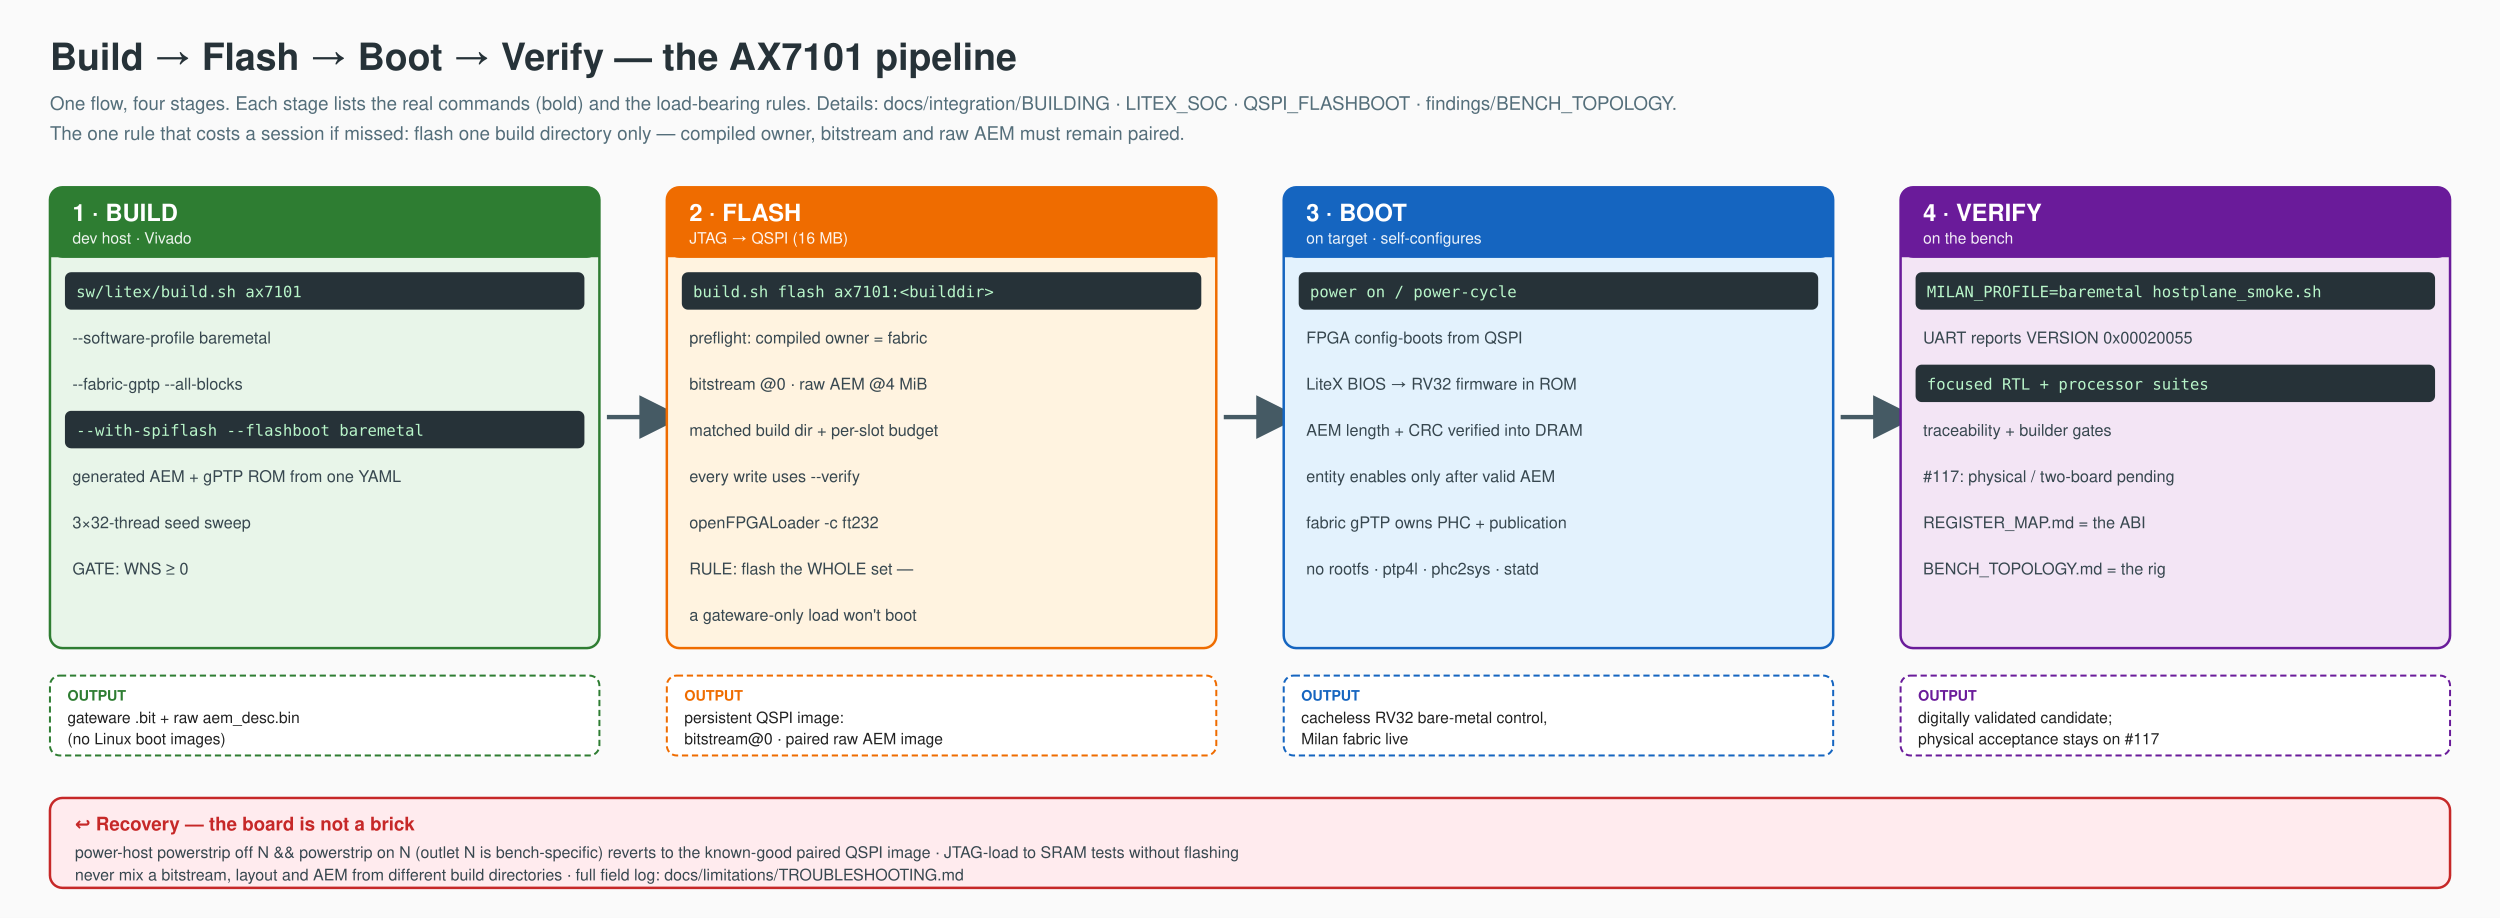
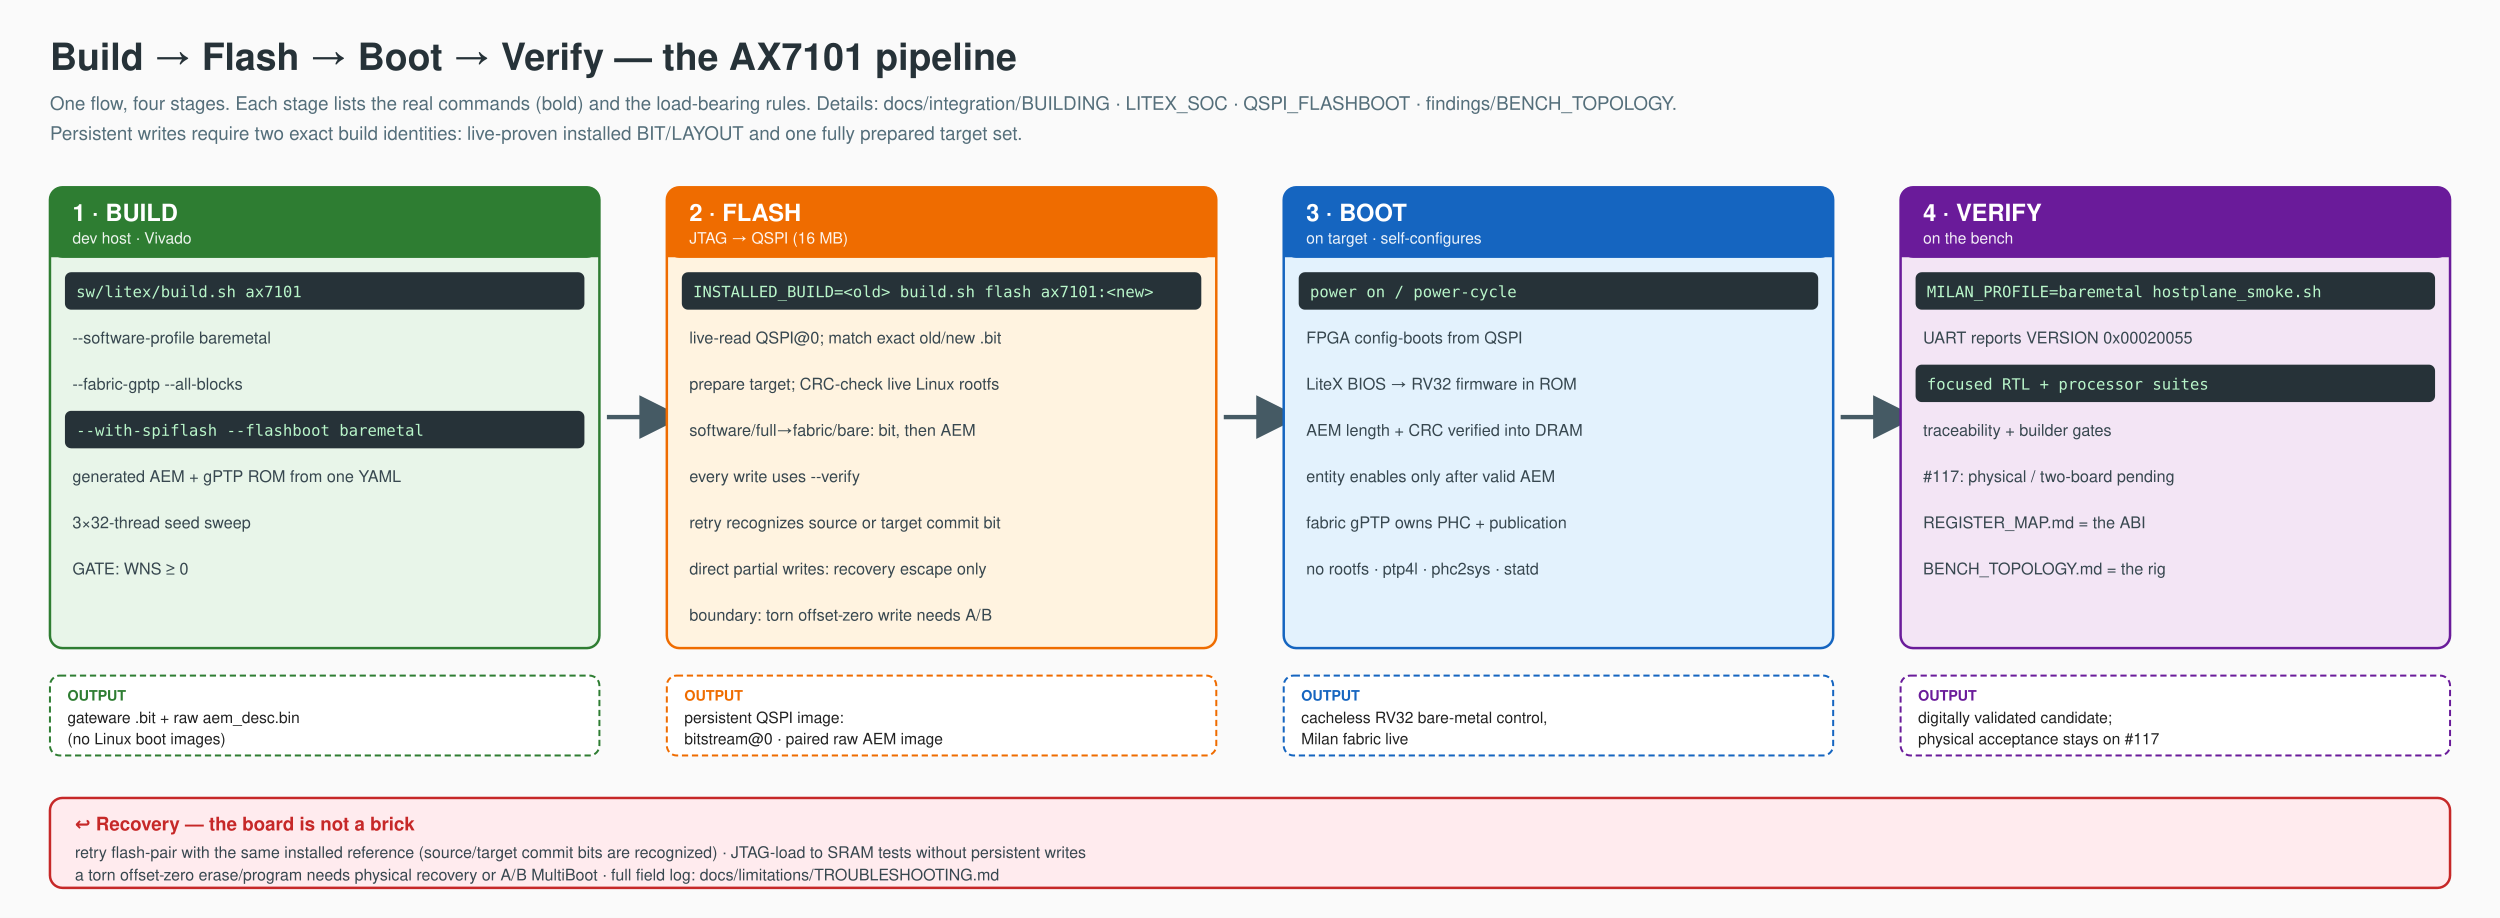
<svg xmlns="http://www.w3.org/2000/svg" width="2002" height="735" viewBox="0 0 2002 735" font-family="Helvetica,Arial,sans-serif">
  <defs>
    <marker id="fa" markerWidth="16" markerHeight="16" refX="4" refY="5" orient="auto">
      <path d="M0,0 L10,5 L0,10 Z" fill="#455A64" />
    </marker>
  </defs>
  <rect width="2002" height="735" fill="#FAFAFA" />
  <text x="40" y="56" font-size="30" font-weight="bold" fill="#263238">Build → Flash → Boot → Verify — the AX7101 pipeline</text>
  <text x="40" y="88" font-size="15" fill="#546E7A">One flow, four stages. Each stage lists the real commands (bold) and the load-bearing rules. Details: docs/integration/BUILDING · LITEX_SOC · QSPI_FLASHBOOT · findings/BENCH_TOPOLOGY.</text>
-   <text x="40" y="112" font-size="15" fill="#546E7A">The one rule that costs a session if missed: flash one build directory only — compiled owner, bitstream and raw AEM must remain paired.</text>
+   <text x="40" y="112" font-size="15" fill="#546E7A">Persistent writes require two exact build identities: live-proven installed BIT/LAYOUT and one fully prepared target set.</text>
  <rect x="40" y="150" width="440" height="369" rx="10" fill="#E8F5E9" stroke="#2E7D32" stroke-width="2" />
  <rect x="40" y="150" width="440" height="56" rx="10" fill="#2E7D32" stroke="#2E7D32" />
  <rect x="40" y="194" width="440" height="12" fill="#2E7D32" />
  <text x="58" y="177" font-size="19" font-weight="bold" fill="#ffffff">1 · BUILD</text>
  <text x="58" y="195" font-size="12.5" fill="#ffffff" fill-opacity="0.92">dev host · Vivado</text>
  <rect x="52" y="218" width="416" height="30" rx="5" fill="#263238" />
  <text x="61" y="238" font-size="12.5" font-family="Menlo,Consolas,monospace" fill="#B9F6CA">sw/litex/build.sh ax7101</text>
  <text x="58" y="275" font-size="13" fill="#37474F">--software-profile baremetal</text>
  <text x="58" y="312" font-size="13" fill="#37474F">--fabric-gptp --all-blocks</text>
  <rect x="52" y="329" width="416" height="30" rx="5" fill="#263238" />
  <text x="61" y="349" font-size="12.5" font-family="Menlo,Consolas,monospace" fill="#B9F6CA">--with-spiflash --flashboot baremetal</text>
  <text x="58" y="386" font-size="13" fill="#37474F">generated AEM + gPTP ROM from one YAML</text>
  <text x="58" y="423" font-size="13" fill="#37474F">3×32-thread seed sweep</text>
  <text x="58" y="460" font-size="13" fill="#37474F">GATE: WNS ≥ 0</text>
  <rect x="40" y="541" width="440" height="64" rx="8" fill="#ffffff" stroke="#2E7D32" stroke-width="1.6" stroke-dasharray="5 3" />
  <text x="54" y="561" font-size="11.5" font-weight="bold" fill="#2E7D32">OUTPUT</text>
  <text x="54" y="579" font-size="12.5" fill="#212121">gateware .bit + raw aem_desc.bin</text>
  <text x="54" y="596" font-size="12.5" fill="#212121">(no Linux boot images)</text>
  <line x1="486" y1="334" x2="526" y2="334" stroke="#455A64" stroke-width="3.5" marker-end="url(#fa)" />
  <rect x="534" y="150" width="440" height="369" rx="10" fill="#FFF3E0" stroke="#EF6C00" stroke-width="2" />
  <rect x="534" y="150" width="440" height="56" rx="10" fill="#EF6C00" stroke="#EF6C00" />
  <rect x="534" y="194" width="440" height="12" fill="#EF6C00" />
  <text x="552" y="177" font-size="19" font-weight="bold" fill="#ffffff">2 · FLASH</text>
  <text x="552" y="195" font-size="12.5" fill="#ffffff" fill-opacity="0.92">JTAG → QSPI (16 MB)</text>
  <rect x="546" y="218" width="416" height="30" rx="5" fill="#263238" />
-   <text x="555" y="238" font-size="12.5" font-family="Menlo,Consolas,monospace" fill="#B9F6CA">build.sh flash ax7101:&lt;builddir&gt;</text>
-   <text x="552" y="275" font-size="13" fill="#37474F">preflight: compiled owner = fabric</text>
-   <text x="552" y="312" font-size="13" fill="#37474F">bitstream @0 · raw AEM @4 MiB</text>
-   <text x="552" y="349" font-size="13" fill="#37474F">matched build dir + per-slot budget</text>
+   <text x="555" y="238" font-size="12.5" font-family="Menlo,Consolas,monospace" fill="#B9F6CA">INSTALLED_BUILD=&lt;old&gt; build.sh flash ax7101:&lt;new&gt;</text>
+   <text x="552" y="275" font-size="13" fill="#37474F">live-read QSPI@0; match exact old/new .bit</text>
+   <text x="552" y="312" font-size="13" fill="#37474F">prepare target; CRC-check live Linux rootfs</text>
+   <text x="552" y="349" font-size="13" fill="#37474F">software/full→fabric/bare: bit, then AEM</text>
  <text x="552" y="386" font-size="13" fill="#37474F">every write uses --verify</text>
-   <text x="552" y="423" font-size="13" fill="#37474F">openFPGALoader -c ft232</text>
-   <text x="552" y="460" font-size="13" fill="#37474F">RULE: flash the WHOLE set —</text>
-   <text x="552" y="497" font-size="13" fill="#37474F">a gateware-only load won't boot</text>
+   <text x="552" y="423" font-size="13" fill="#37474F">retry recognizes source or target commit bit</text>
+   <text x="552" y="460" font-size="13" fill="#37474F">direct partial writes: recovery escape only</text>
+   <text x="552" y="497" font-size="13" fill="#37474F">boundary: torn offset-zero write needs A/B</text>
  <rect x="534" y="541" width="440" height="64" rx="8" fill="#ffffff" stroke="#EF6C00" stroke-width="1.6" stroke-dasharray="5 3" />
  <text x="548" y="561" font-size="11.5" font-weight="bold" fill="#EF6C00">OUTPUT</text>
  <text x="548" y="579" font-size="12.5" fill="#212121">persistent QSPI image:</text>
  <text x="548" y="596" font-size="12.5" fill="#212121">bitstream@0 · paired raw AEM image</text>
  <line x1="980" y1="334" x2="1020" y2="334" stroke="#455A64" stroke-width="3.5" marker-end="url(#fa)" />
  <rect x="1028" y="150" width="440" height="369" rx="10" fill="#E3F2FD" stroke="#1565C0" stroke-width="2" />
  <rect x="1028" y="150" width="440" height="56" rx="10" fill="#1565C0" stroke="#1565C0" />
  <rect x="1028" y="194" width="440" height="12" fill="#1565C0" />
  <text x="1046" y="177" font-size="19" font-weight="bold" fill="#ffffff">3 · BOOT</text>
  <text x="1046" y="195" font-size="12.5" fill="#ffffff" fill-opacity="0.92">on target · self-configures</text>
  <rect x="1040" y="218" width="416" height="30" rx="5" fill="#263238" />
  <text x="1049" y="238" font-size="12.5" font-family="Menlo,Consolas,monospace" fill="#B9F6CA">power on / power-cycle</text>
  <text x="1046" y="275" font-size="13" fill="#37474F">FPGA config-boots from QSPI</text>
  <text x="1046" y="312" font-size="13" fill="#37474F">LiteX BIOS → RV32 firmware in ROM</text>
  <text x="1046" y="349" font-size="13" fill="#37474F">AEM length + CRC verified into DRAM</text>
  <text x="1046" y="386" font-size="13" fill="#37474F">entity enables only after valid AEM</text>
  <text x="1046" y="423" font-size="13" fill="#37474F">fabric gPTP owns PHC + publication</text>
  <text x="1046" y="460" font-size="13" fill="#37474F">no rootfs · ptp4l · phc2sys · statd</text>
  <rect x="1028" y="541" width="440" height="64" rx="8" fill="#ffffff" stroke="#1565C0" stroke-width="1.6" stroke-dasharray="5 3" />
  <text x="1042" y="561" font-size="11.5" font-weight="bold" fill="#1565C0">OUTPUT</text>
  <text x="1042" y="579" font-size="12.5" fill="#212121">cacheless RV32 bare-metal control,</text>
  <text x="1042" y="596" font-size="12.5" fill="#212121">Milan fabric live</text>
  <line x1="1474" y1="334" x2="1514" y2="334" stroke="#455A64" stroke-width="3.5" marker-end="url(#fa)" />
  <rect x="1522" y="150" width="440" height="369" rx="10" fill="#F3E5F5" stroke="#6A1B9A" stroke-width="2" />
  <rect x="1522" y="150" width="440" height="56" rx="10" fill="#6A1B9A" stroke="#6A1B9A" />
  <rect x="1522" y="194" width="440" height="12" fill="#6A1B9A" />
  <text x="1540" y="177" font-size="19" font-weight="bold" fill="#ffffff">4 · VERIFY</text>
  <text x="1540" y="195" font-size="12.5" fill="#ffffff" fill-opacity="0.92">on the bench</text>
  <rect x="1534" y="218" width="416" height="30" rx="5" fill="#263238" />
  <text x="1543" y="238" font-size="12.5" font-family="Menlo,Consolas,monospace" fill="#B9F6CA">MILAN_PROFILE=baremetal hostplane_smoke.sh</text>
  <text x="1540" y="275" font-size="13" fill="#37474F">UART reports VERSION 0x00020055</text>
  <rect x="1534" y="292" width="416" height="30" rx="5" fill="#263238" />
  <text x="1543" y="312" font-size="12.5" font-family="Menlo,Consolas,monospace" fill="#B9F6CA">focused RTL + processor suites</text>
  <text x="1540" y="349" font-size="13" fill="#37474F">traceability + builder gates</text>
  <text x="1540" y="386" font-size="13" fill="#37474F">#117: physical / two-board pending</text>
  <text x="1540" y="423" font-size="13" fill="#37474F">REGISTER_MAP.md = the ABI</text>
  <text x="1540" y="460" font-size="13" fill="#37474F">BENCH_TOPOLOGY.md = the rig</text>
  <rect x="1522" y="541" width="440" height="64" rx="8" fill="#ffffff" stroke="#6A1B9A" stroke-width="1.6" stroke-dasharray="5 3" />
  <text x="1536" y="561" font-size="11.5" font-weight="bold" fill="#6A1B9A">OUTPUT</text>
  <text x="1536" y="579" font-size="12.5" fill="#212121">digitally validated candidate;</text>
  <text x="1536" y="596" font-size="12.5" fill="#212121">physical acceptance stays on #117</text>
  <rect x="40" y="639" width="1922" height="72" rx="10" fill="#FFEBEE" stroke="#C62828" stroke-width="2" />
  <text x="60" y="665" font-size="15" font-weight="bold" fill="#C62828">↩ Recovery — the board is not a brick</text>
-   <text x="60" y="687" font-size="12.8" fill="#37474F">power-host powerstrip off N &amp;&amp; powerstrip on N (outlet N is bench-specific) reverts to the known-good paired QSPI image · JTAG-load to SRAM tests without flashing</text>
-   <text x="60" y="705" font-size="12.8" fill="#37474F">never mix a bitstream, layout and AEM from different build directories  ·  full field log: docs/limitations/TROUBLESHOOTING.md</text>
+   <text x="60" y="687" font-size="12.8" fill="#37474F">retry flash-pair with the same installed reference (source/target commit bits are recognized) · JTAG-load to SRAM tests without persistent writes</text>
+   <text x="60" y="705" font-size="12.8" fill="#37474F">a torn offset-zero erase/program needs physical recovery or A/B MultiBoot  ·  full field log: docs/limitations/TROUBLESHOOTING.md</text>
</svg>
